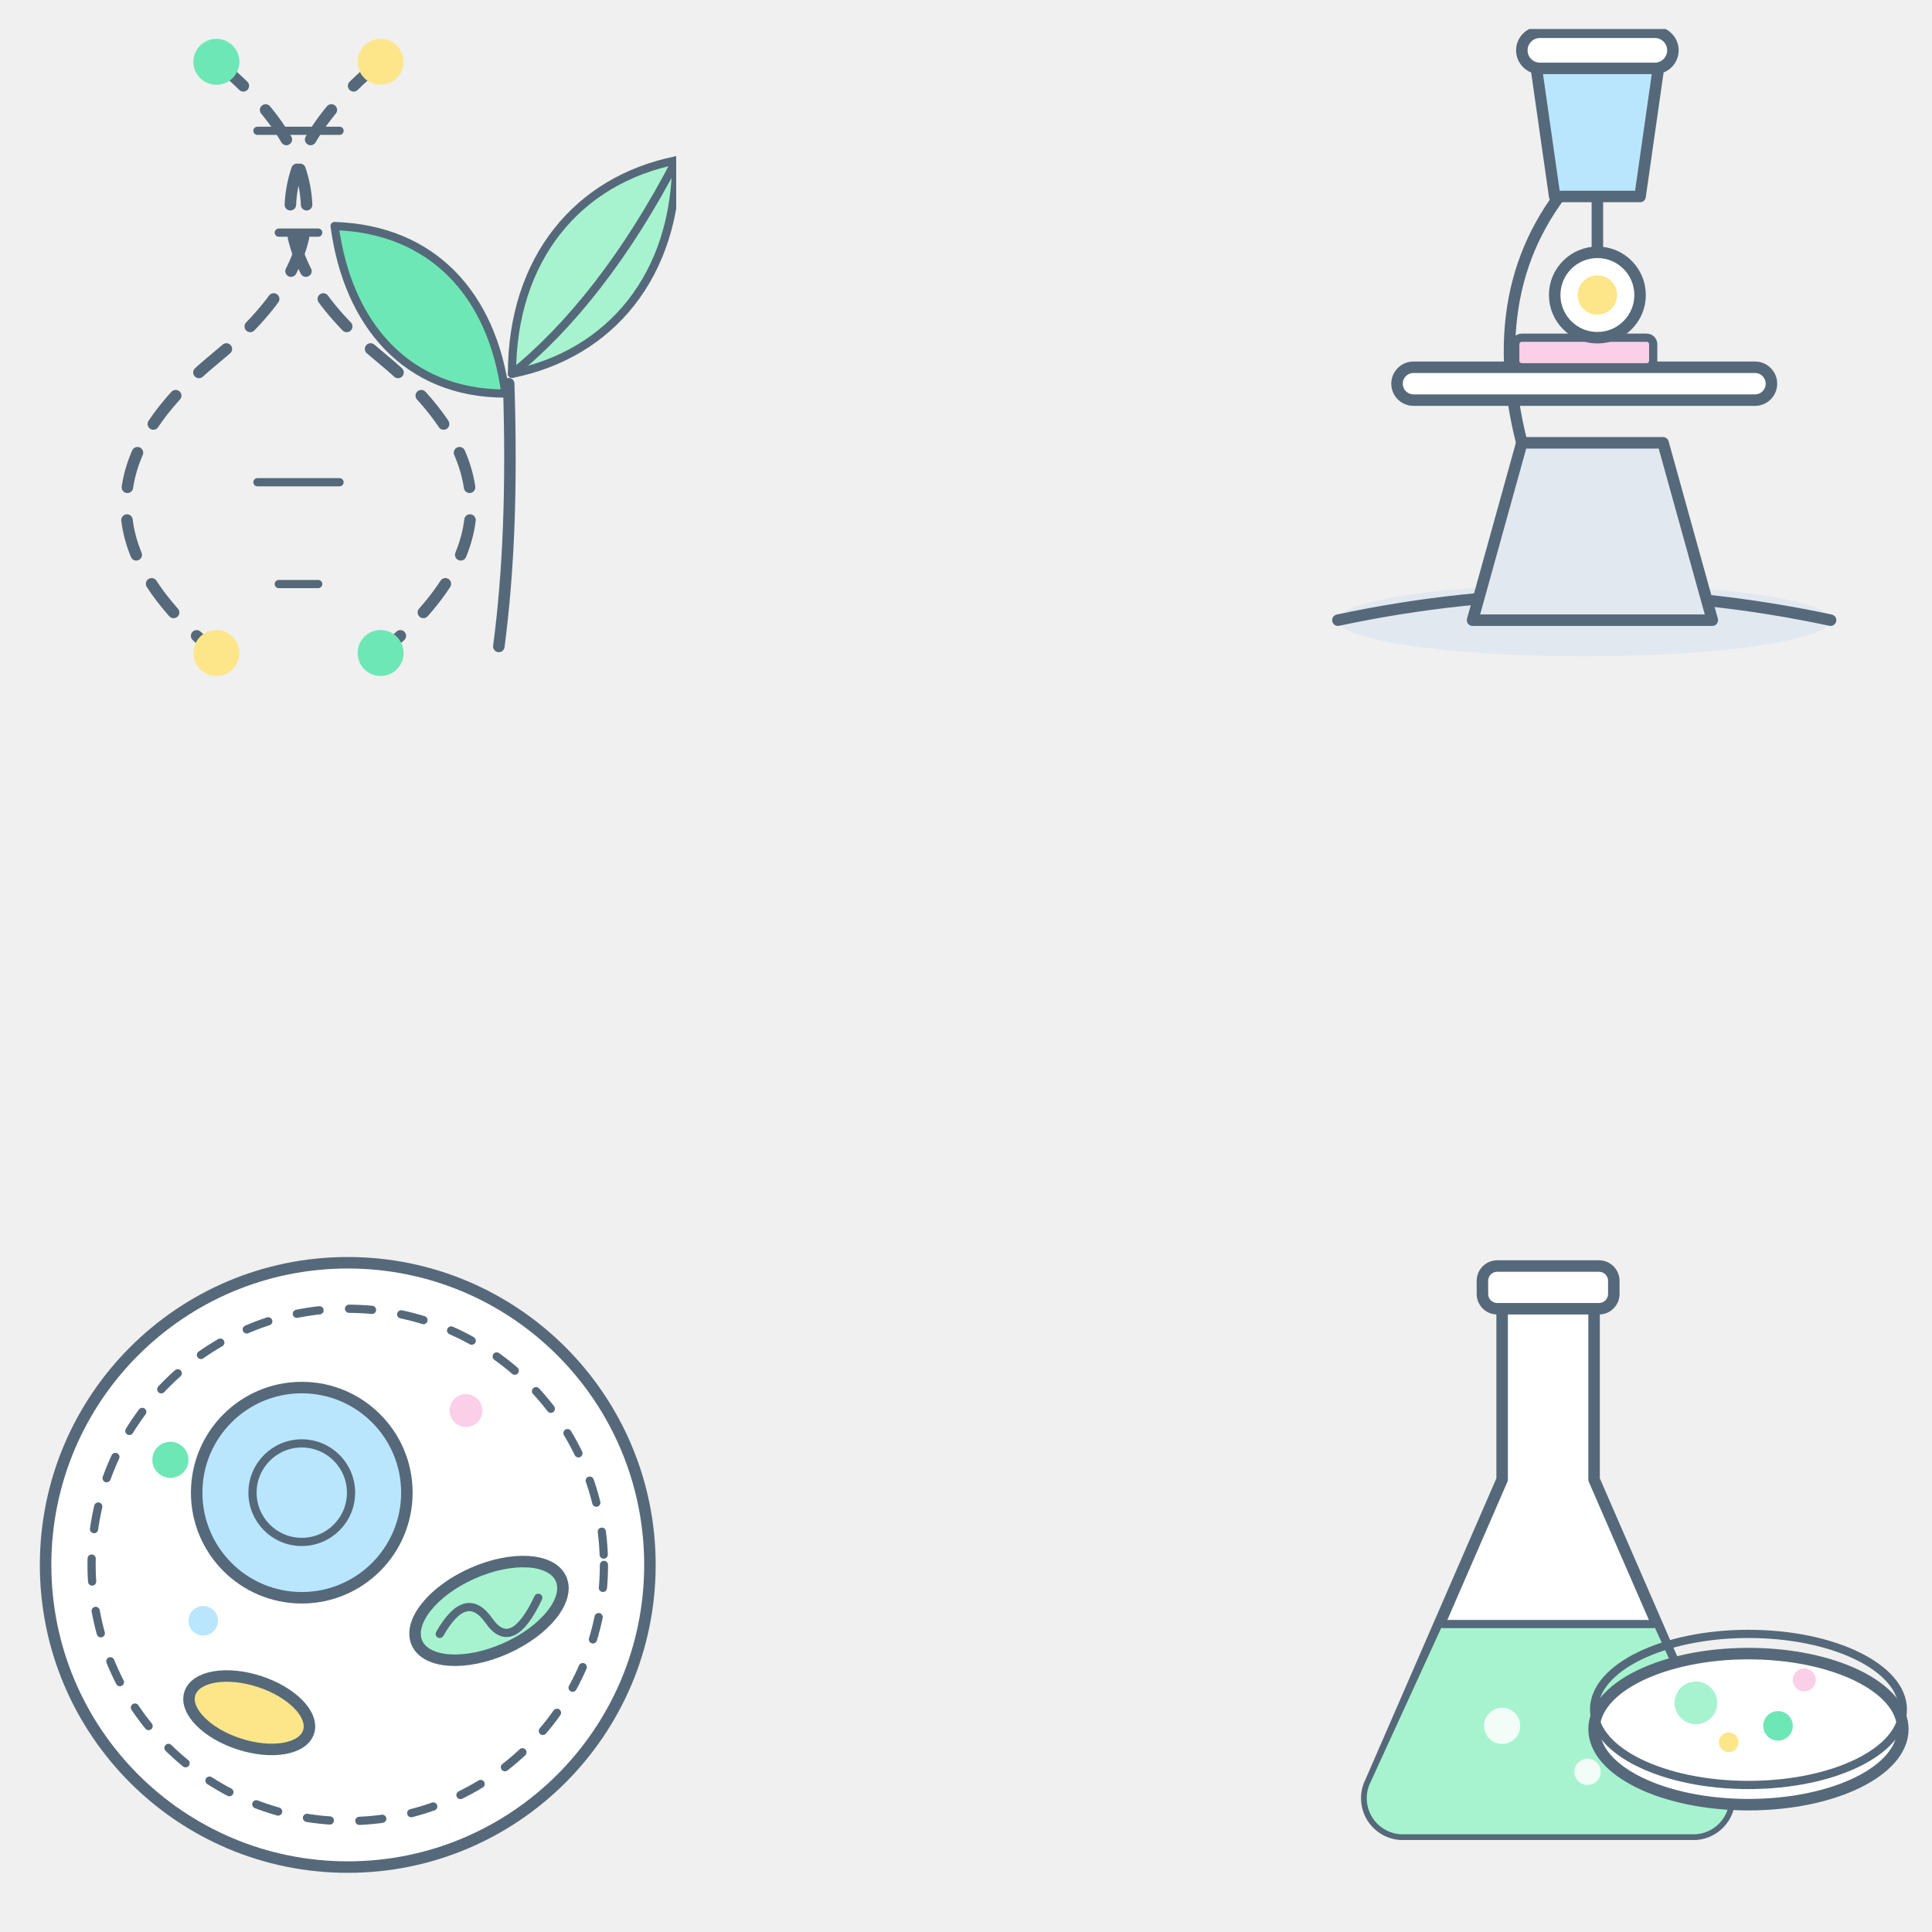
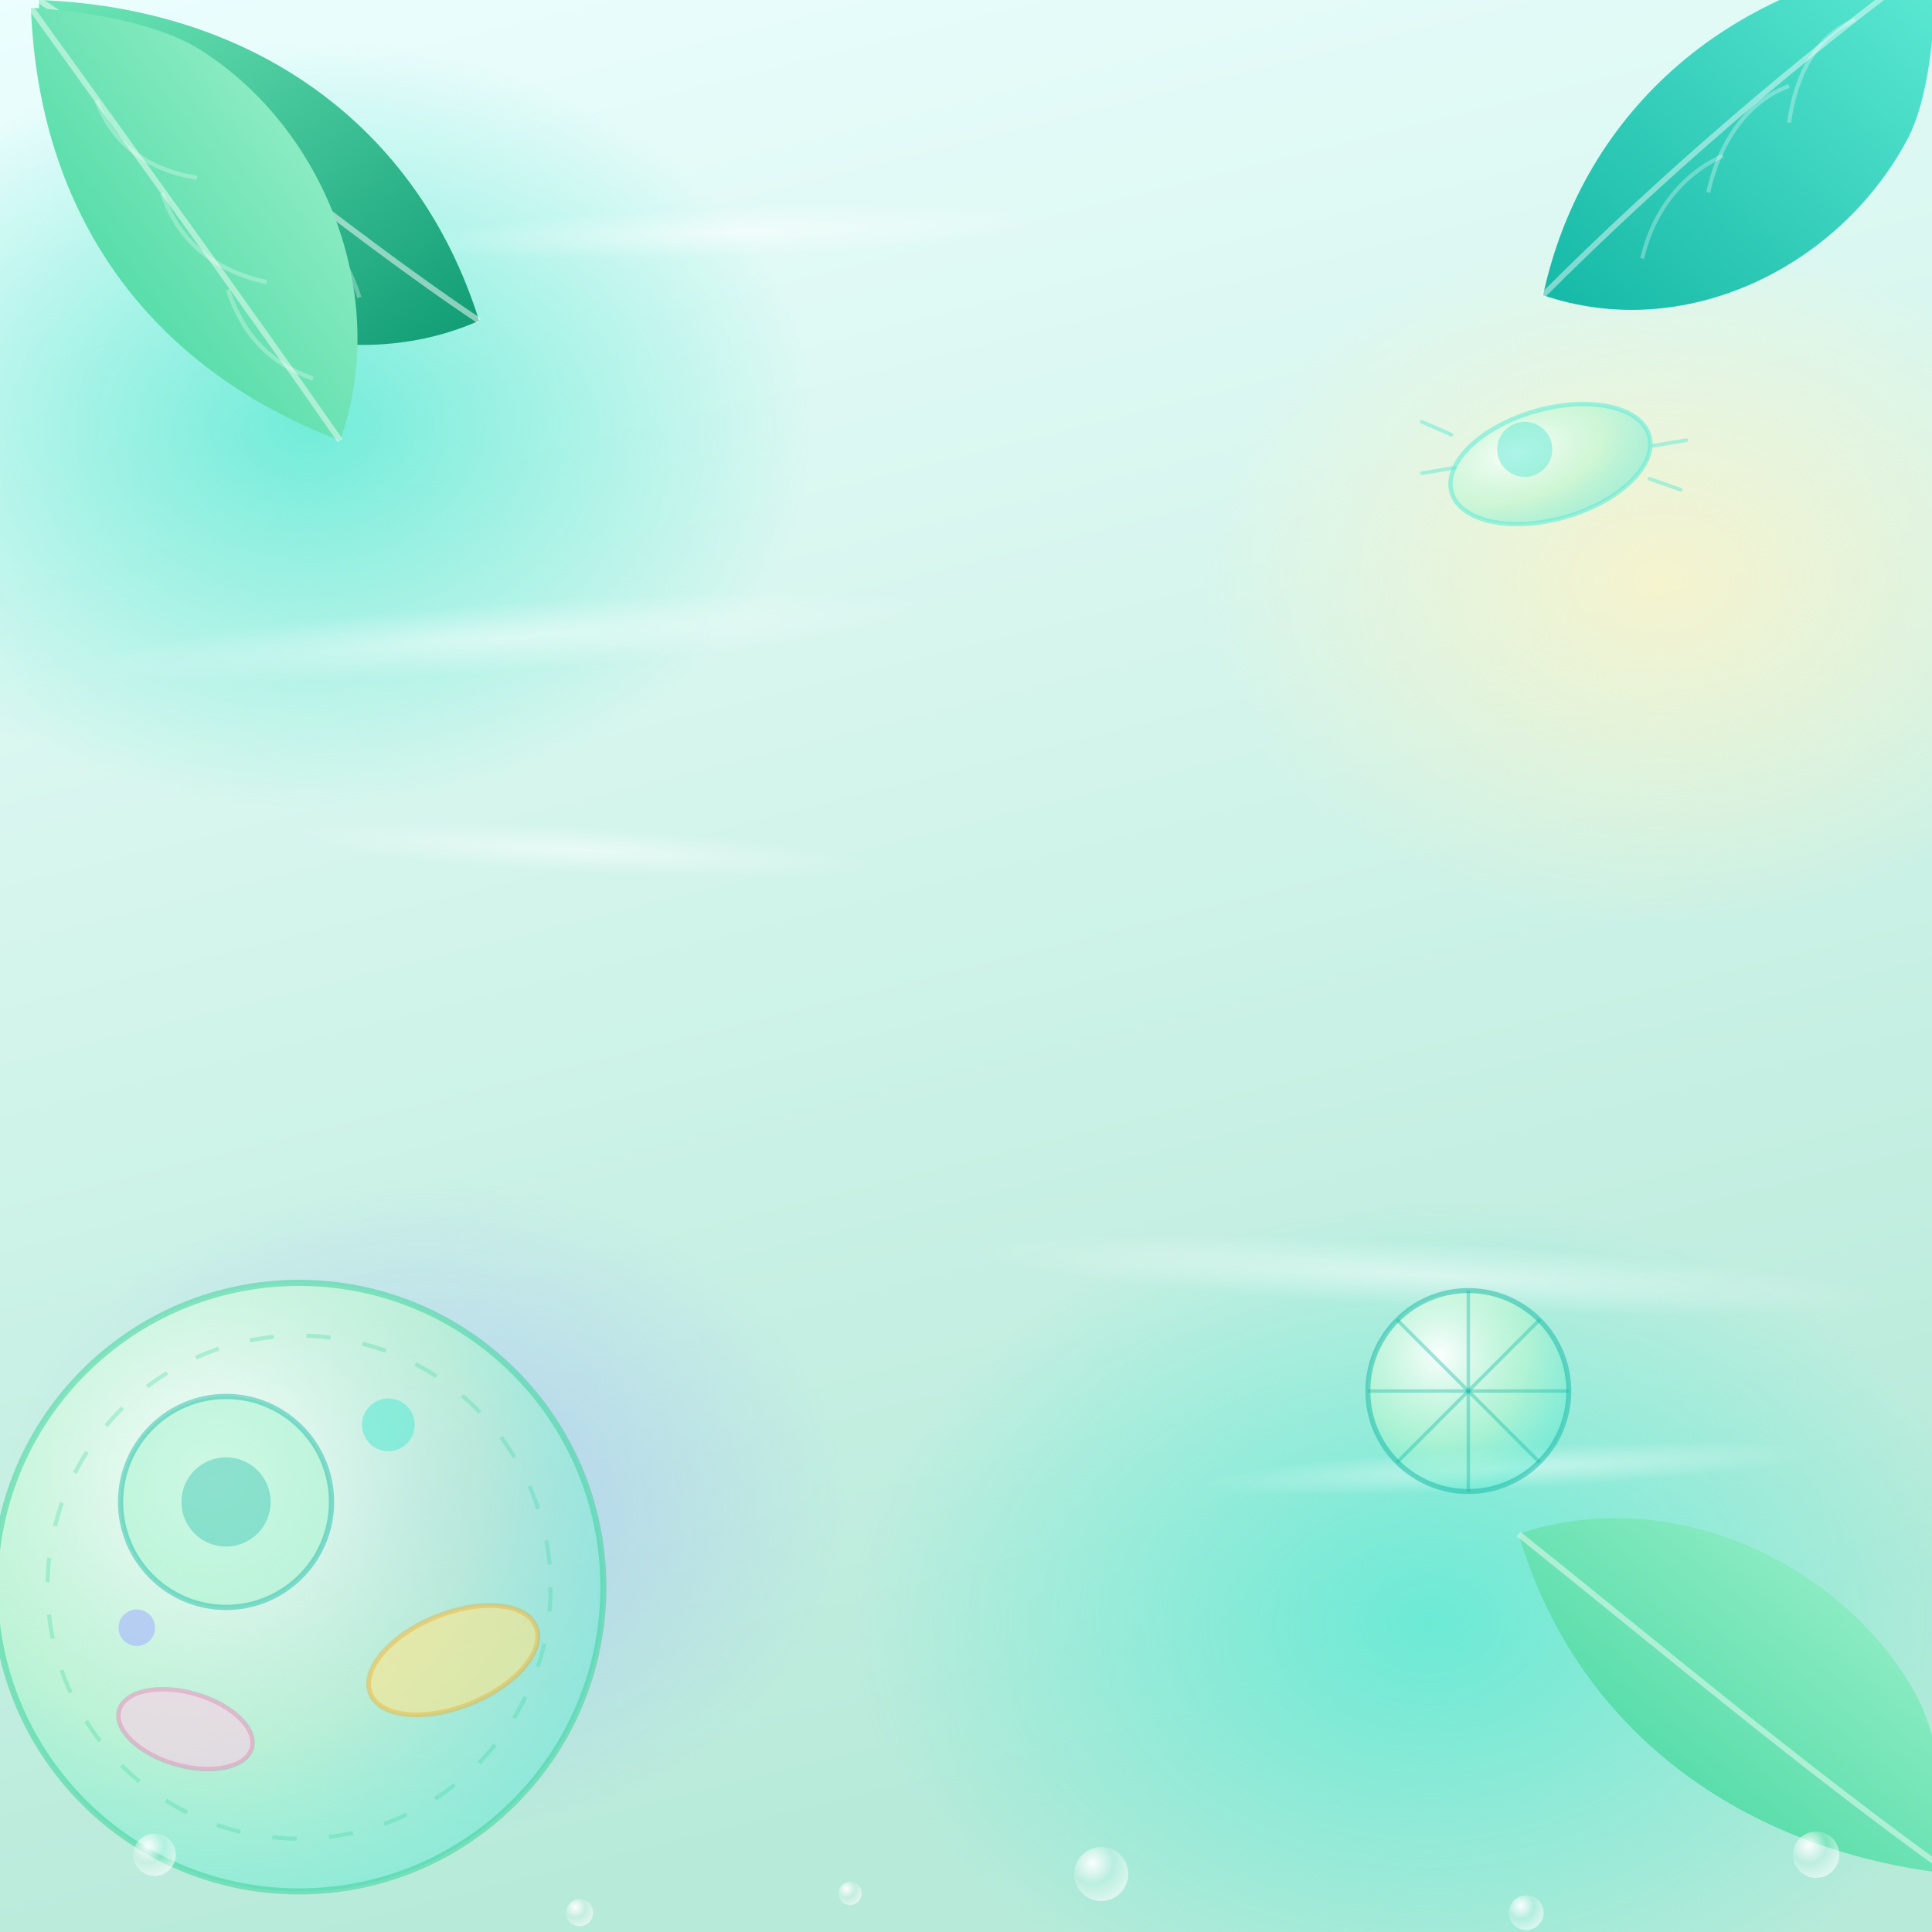
- <svg xmlns="http://www.w3.org/2000/svg" viewBox="0 0 100 100" preserveAspectRatio="none" role="img" aria-label="生物科背景插图">
+ <svg xmlns="http://www.w3.org/2000/svg" viewBox="0 0 100 100" preserveAspectRatio="none" role="img" aria-label="生物科背景">
+   <defs>
+     <linearGradient id="water" x1="0" y1="0" x2="0.25" y2="1">
+       <stop offset="0%" stop-color="#ecfeff" />
+       <stop offset="42%" stop-color="#d7f6ee" />
+       <stop offset="100%" stop-color="#b7ead9" />
+     </linearGradient>
+     <radialGradient id="glowA" cx="50%" cy="50%" r="50%">
+       <stop offset="0%" stop-color="#5eead4" stop-opacity=".85" />
+       <stop offset="100%" stop-color="#5eead4" stop-opacity="0" />
+     </radialGradient>
+     <radialGradient id="glowB" cx="50%" cy="50%" r="50%">
+       <stop offset="0%" stop-color="#fef3c7" stop-opacity=".8" />
+       <stop offset="100%" stop-color="#fef3c7" stop-opacity="0" />
+     </radialGradient>
+     <radialGradient id="glowC" cx="50%" cy="50%" r="50%">
+       <stop offset="0%" stop-color="#a5b4fc" stop-opacity=".55" />
+       <stop offset="100%" stop-color="#a5b4fc" stop-opacity="0" />
+     </radialGradient>
+     <linearGradient id="leafA" x1="0" y1="0" x2="1" y2="1">
+       <stop offset="0%" stop-color="#6ee7b7" />
+       <stop offset="100%" stop-color="#0f9b74" />
+     </linearGradient>
+     <linearGradient id="leafB" x1="1" y1="0" x2="0" y2="1">
+       <stop offset="0%" stop-color="#a7f3d0" />
+       <stop offset="100%" stop-color="#34d399" />
+     </linearGradient>
+     <linearGradient id="leafC" x1="0" y1="1" x2="1" y2="0">
+       <stop offset="0%" stop-color="#14b8a6" />
+       <stop offset="100%" stop-color="#5eead4" />
+     </linearGradient>
+     <radialGradient id="cellFill" cx="36%" cy="32%" r="72%">
+       <stop offset="0%" stop-color="#ffffff" stop-opacity=".95" />
+       <stop offset="60%" stop-color="#bbf7d0" stop-opacity=".6" />
+       <stop offset="100%" stop-color="#5eead4" stop-opacity=".45" />
+     </radialGradient>
+     <radialGradient id="streak" cx="50%" cy="50%" r="50%">
+       <stop offset="0%" stop-color="#ffffff" stop-opacity=".9" />
+       <stop offset="60%" stop-color="#ffffff" stop-opacity=".35" />
+       <stop offset="100%" stop-color="#ffffff" stop-opacity="0" />
+     </radialGradient>
+     <radialGradient id="bubble" cx="34%" cy="30%" r="70%">
+       <stop offset="0%" stop-color="#ffffff" stop-opacity=".95" />
+       <stop offset="55%" stop-color="#ffffff" stop-opacity=".18" />
+       <stop offset="100%" stop-color="#ffffff" stop-opacity=".55" />
+     </radialGradient>
+   </defs>
  <style>
-     .ink   { fill: none; stroke: #55697a; stroke-width: 7; stroke-linecap: round; stroke-linejoin: round; }
-     .thin  { stroke-width: 5; }
-     .leaf  { fill: #a7f3d0; } .leaf2 { fill: #6ee7b7; }
-     .glass { fill: #bae6fd; } .warm  { fill: #fde68a; }
-     .rose  { fill: #fbcfe8; } .body  { fill: #e2e8f0; } .white { fill: #ffffff; }
+     /* 缓慢、幅度小、错开相位 —— 让画面「活着」但不抢注意力 */
+     .sway  { animation: sway 13s ease-in-out infinite; }
+     .sway2 { animation: sway 17s ease-in-out infinite; animation-delay: -6s; }
+     .sway3 { animation: sway 21s ease-in-out infinite; animation-delay: -11s; }
+     .swim  { animation: swim 40s linear infinite; }
+     .swim2 { animation: swim2 52s linear infinite; }
+     .rise  { animation: rise 19s linear infinite; }

-     /* 动画一律缓慢、幅度小：背景要有生命感，但不能把注意力从题目上抢走 */
-     .flow   { stroke-dasharray: 22 20; animation: flow 6s linear infinite; }
-     .flow-b { animation-duration: 7.5s; animation-direction: reverse; }
-     .sway   { animation: sway 7s ease-in-out infinite; }
-     .sway-b { animation-duration: 9s; animation-delay: -3s; }
-     .drift  { animation: drift 11s ease-in-out infinite; }
-     .drift-b{ animation-duration: 14s; animation-delay: -5s; }
-     .twinkle{ animation: twinkle 5s ease-in-out infinite; }
-     .spin   { animation: spin 46s linear infinite; transform-origin: 200px 200px; }
-     @keyframes flow { to { stroke-dashoffset: -168; } }
-     @keyframes sway { 0%,100% { transform: rotate(-2.5deg); } 50% { transform: rotate(2.5deg); } }
-     @keyframes drift { 0%,100% { transform: translate(0,0); } 50% { transform: translate(10px,-13px); } }
-     @keyframes twinkle { 0%,100% { opacity: .35; } 50% { opacity: .95; } }
-     @keyframes spin { to { transform: rotate(360deg); } }
+     @keyframes sway { 0%,100%{transform:rotate(-2.2deg)} 50%{transform:rotate(2.2deg)} }
+     @keyframes swim  { 0%{transform:translate(0,0)} 50%{transform:translate(26px,-16px)} 100%{transform:translate(0,0)} }
+     @keyframes swim2 { 0%{transform:translate(0,0)} 50%{transform:translate(-22px,18px)} 100%{transform:translate(0,0)} }
+     @keyframes rise { 0%{transform:translate(0,0);opacity:0} 12%{opacity:.9} 100%{transform:translate(-6px,-120px);opacity:0} }
+ 
    @media (prefers-reduced-motion: reduce) {
-       .flow, .sway, .drift, .twinkle, .spin { animation: none; }
+       .sway,.sway2,.sway3,.swim,.swim2,.rise { animation: none; }
    }
  </style>
-   <svg x="1" y="1.5" width="34" height="34" viewBox="0 0 400 400" preserveAspectRatio="xMinYMin meet">
-     <path class="ink flow" d="M120 20 Q230 110 120 200 Q10 290 120 380" />
-     <path class="ink flow flow-b" d="M220 20 Q110 110 220 200 Q330 290 220 380" />
-     <g class="twinkle">
-       <line class="ink thin" x1="145" y1="62" x2="195" y2="62" />
-       <line class="ink thin" x1="158" y1="124" x2="182" y2="124" />
-       <line class="ink thin" x1="145" y1="276" x2="195" y2="276" />
-       <line class="ink thin" x1="158" y1="338" x2="182" y2="338" />
+   <rect width="100" height="100" fill="url(#water)" />
+   <ellipse cx="16" cy="22" rx="26" ry="20" fill="url(#glowA)" />
+   <ellipse cx="86" cy="30" rx="24" ry="18" fill="url(#glowB)" />
+   <ellipse cx="74" cy="84" rx="30" ry="22" fill="url(#glowA)" />
+   <ellipse cx="22" cy="78" rx="22" ry="17" fill="url(#glowC)" />
+   <g opacity=".55">
+     <g>
+       <ellipse cx="26" cy="33" rx="22" ry="1.8" fill="url(#streak)" transform="rotate(-4 26 33)" />
+       <ellipse cx="30" cy="44" rx="15" ry="1.2" fill="url(#streak)" transform="rotate(3 30 44)" />
    </g>
-     <circle class="leaf2" cx="120" cy="20" r="14" />
-     <circle class="warm" cx="220" cy="20" r="14" />
-     <circle class="warm" cx="120" cy="380" r="14" />
-     <circle class="leaf2" cx="220" cy="380" r="14" />
-     <g class="sway" style="transform-origin:300px 210px">
-       <path class="leaf" d="M300 210 C300 140 340 92 400 80 C400 150 360 198 300 210 Z" />
-       <path class="ink thin" d="M300 210 C300 140 340 92 400 80 C400 150 360 198 300 210 Z" />
-       <path class="ink thin" d="M300 210 C335 182 370 138 400 80" />
+     <g>
+       <ellipse cx="74" cy="66" rx="24" ry="1.7" fill="url(#streak)" transform="rotate(3 74 66)" />
+       <ellipse cx="78" cy="76" rx="16" ry="1.1" fill="url(#streak)" transform="rotate(-3 78 76)" />
    </g>
-     <g class="sway sway-b" style="transform-origin:296px 222px">
-       <path class="leaf2" d="M296 222 C236 222 200 180 192 120 C252 122 288 162 296 222 Z" />
-       <path class="ink thin" d="M296 222 C236 222 200 180 192 120 C252 122 288 162 296 222 Z" />
+     <g>
+       <ellipse cx="38" cy="12" rx="17" ry="1.3" fill="url(#streak)" transform="rotate(-2 38 12)" />
    </g>
-     <path class="ink" d="M298 216 C300 280 298 330 292 376" />
-   </svg>
-   <svg x="65" y="1.5" width="34" height="34" viewBox="0 0 400 400" preserveAspectRatio="xMaxYMin meet">
-     <ellipse class="body" cx="200" cy="360" rx="150" ry="22" />
-     <path class="ink" d="M50 360 Q200 328 350 360" />
-     <path class="ink body" d="M132 360 L162 252 L248 252 L278 360 Z" />
-     <path class="ink" d="M162 252 Q136 150 200 84" />
-     <rect class="ink white" x="86" y="206" width="228" height="20" rx="10" />
-     <rect class="rose" x="158" y="188" width="84" height="18" rx="4" />
-     <rect class="ink thin" x="158" y="188" width="84" height="18" rx="4" fill="none" />
-     <path class="ink glass" d="M170 18 L246 18 L234 102 L182 102 Z" />
-     <rect class="ink white" x="162" y="2" width="92" height="22" rx="11" />
-     <line class="ink" x1="208" y1="102" x2="208" y2="140" />
-     <circle class="ink white" cx="208" cy="162" r="26" />
-     <circle class="warm twinkle" cx="208" cy="162" r="12" />
-   </svg>
-   <svg x="1" y="64" width="34" height="34" viewBox="0 0 400 400" preserveAspectRatio="xMinYMax meet">
-     <circle class="ink white" cx="200" cy="200" r="184" />
-     <circle class="ink thin spin" cx="200" cy="200" r="156" stroke-dasharray="14 18" />
-     <circle class="ink glass" cx="172" cy="156" r="64" />
-     <circle class="ink thin" cx="172" cy="156" r="30" fill="#7dd3fc" />
-     <g class="drift">
-       <ellipse class="ink leaf" cx="286" cy="228" rx="48" ry="25" transform="rotate(-24 286 228)" />
-       <path class="ink thin" d="M256 242 Q272 214 286 234 Q300 254 316 220" />
-     </g>
-     <g class="drift drift-b">
-       <ellipse class="ink warm" cx="140" cy="290" rx="38" ry="20" transform="rotate(18 140 290)" />
-     </g>
-     <circle class="leaf2 twinkle" cx="92" cy="136" r="11" />
-     <circle class="rose twinkle" cx="272" cy="106" r="10" style="animation-delay:-2s" />
-     <circle class="glass twinkle" cx="112" cy="234" r="9" style="animation-delay:-3.4s" />
-   </svg>
-   <svg x="65" y="64" width="34" height="34" viewBox="0 0 400 400" preserveAspectRatio="xMaxYMax meet">
-     <path class="ink white" d="M150 40 L206 40 L206 148 L286 332 A22 22 0 0 1 268 364 L88 364 A22 22 0 0 1 70 332 L150 148 Z" />
-     <path class="leaf" d="M114 236 L242 236 L286 332 A22 22 0 0 1 268 364 L88 364 A22 22 0 0 1 70 332 Z" />
-     <path class="ink thin" d="M114 236 L242 236" />
-     <rect class="ink white" x="138" y="18" width="80" height="26" rx="9" />
-     <circle class="white twinkle" cx="150" cy="298" r="11" opacity=".85" />
-     <circle class="white twinkle" cx="202" cy="326" r="8" opacity=".85" style="animation-delay:-1.8s" />
-     <ellipse class="ink white" cx="300" cy="300" rx="94" ry="46" />
-     <ellipse class="ink thin" cx="300" cy="288" rx="94" ry="46" fill="none" />
-     <g class="twinkle">
-       <circle class="leaf" cx="268" cy="284" r="13" />
-       <circle class="leaf2" cx="318" cy="298" r="9" />
-       <circle class="rose" cx="334" cy="270" r="7" />
-       <circle class="warm" cx="288" cy="308" r="6" />
+   </g>
+   <svg x="-2" y="-4" width="40" height="40" viewBox="0 0 400 400" preserveAspectRatio="xMinYMin meet">
+     <g>
+       <g class="sway" style="transform-origin:40px 40px">
+         <path fill="url(#leafA)" d="M40 40 C150 44 236 104 268 206 C196 238 106 206 62 140 C48 118 42 80 40 40 Z" />
+         <path stroke="#ffffff" stroke-opacity=".5" stroke-width="3" fill="none" d="M40 40 C120 92 196 158 268 206" />
+         <g stroke="#ffffff" stroke-opacity=".32" stroke-width="2.2" fill="none">
+           <path d="M84 72 C104 76 118 96 124 124" />
+           <path d="M118 104 C142 110 160 132 168 160" />
+           <path d="M156 140 C180 148 198 168 206 194" />
+           <path d="M62 96 C74 112 78 132 76 152" />
+         </g>
+       </g>
+       <g class="sway2" style="transform-origin:36px 44px">
+         <path fill="url(#leafB)" d="M36 44 C40 150 96 230 196 268 C222 196 190 108 124 66 C102 52 66 46 36 44 Z" />
+         <path stroke="#ffffff" stroke-opacity=".45" stroke-width="3" fill="none" d="M36 44 C92 122 146 196 196 268" />
+         <g stroke="#ffffff" stroke-opacity=".28" stroke-width="2.2" fill="none">
+           <path d="M70 92 C78 114 96 128 122 132" />
+           <path d="M104 140 C112 164 130 180 158 186" />
+           <path d="M138 190 C146 214 160 228 182 236" />
+         </g>
+       </g>
    </g>
  </svg>
+   <svg x="66" y="-6" width="38" height="38" viewBox="0 0 400 400" preserveAspectRatio="xMaxYMin meet">
+     <g>
+       <g class="sway3" style="transform-origin:360px 40px">
+         <path fill="url(#leafC)" d="M360 40 C250 52 168 122 146 224 C222 250 306 210 344 140 C356 118 360 80 360 40 Z" />
+         <path stroke="#ffffff" stroke-opacity=".45" stroke-width="3" fill="none" d="M360 40 C284 96 210 160 146 224" />
+         <g stroke="#ffffff" stroke-opacity=".3" stroke-width="2.2" fill="none">
+           <path d="M316 74 C296 82 284 102 280 130" />
+           <path d="M280 110 C258 118 242 140 236 168" />
+           <path d="M244 148 C222 158 206 178 200 204" />
+         </g>
+       </g>
+     </g>
+     <g class="swim">
+       <ellipse cx="150" cy="316" rx="56" ry="30" fill="url(#cellFill)" stroke="#5eead4" stroke-opacity=".55" stroke-width="2.4" transform="rotate(-16 150 316)" />
+       <circle cx="136" cy="308" r="15" fill="#5eead4" fill-opacity=".5" />
+       <g stroke="#5eead4" stroke-opacity=".5" stroke-width="2" stroke-linecap="round">
+         <path d="M96 300 l-16 -7" />
+         <path d="M98 318 l-18 3" />
+         <path d="M204 324 l17 6" />
+         <path d="M206 306 l18 -3" />
+       </g>
+     </g>
+   </svg>
+   <svg x="-3" y="58" width="42" height="42" viewBox="0 0 400 400" preserveAspectRatio="xMinYMax meet">
+     <circle cx="176" cy="230" r="150" fill="url(#cellFill)" stroke="#34d399" stroke-opacity=".5" stroke-width="3" />
+     <circle cx="176" cy="230" r="124" fill="none" stroke="#34d399" stroke-opacity=".28" stroke-width="2" stroke-dasharray="12 16" />
+     <g class="swim2">
+       <circle cx="140" cy="188" r="52" fill="#a7f3d0" fill-opacity=".55" stroke="#14b8a6" stroke-opacity=".45" stroke-width="2.6" />
+       <circle cx="140" cy="188" r="22" fill="#14b8a6" fill-opacity=".35" />
+     </g>
+     <g class="swim">
+       <ellipse cx="252" cy="266" rx="44" ry="23" fill="#fde68a" fill-opacity=".6" stroke="#f59e0b" stroke-opacity=".35" stroke-width="2.4" transform="rotate(-22 252 266)" />
+     </g>
+     <g class="swim2" style="animation-delay:-18s">
+       <ellipse cx="120" cy="300" rx="34" ry="18" fill="#fbcfe8" fill-opacity=".6" stroke="#ec4899" stroke-opacity=".28" stroke-width="2.2" transform="rotate(16 120 300)" />
+     </g>
+     <circle cx="220" cy="150" r="13" fill="#5eead4" fill-opacity=".6" />
+     <circle cx="96" cy="250" r="9" fill="#a5b4fc" fill-opacity=".6" style="animation-delay:-8s" />
+   </svg>
+   <svg x="64" y="60" width="40" height="40" viewBox="0 0 400 400" preserveAspectRatio="xMaxYMax meet">
+     <g>
+       <g class="sway2" style="transform-origin:370px 370px">
+         <path fill="url(#leafB)" d="M370 370 C262 358 176 296 146 194 C222 168 310 206 350 274 C364 298 368 334 370 370 Z" />
+         <path stroke="#ffffff" stroke-opacity=".45" stroke-width="3" fill="none" d="M370 370 C292 314 216 250 146 194" />
+       </g>
+     </g>
+     <g class="swim">
+       <g transform="translate(120 120)">
+         <ellipse cx="0" cy="0" rx="52" ry="52" fill="url(#cellFill)" stroke="#14b8a6" stroke-opacity=".5" stroke-width="2.6" />
+         <g stroke="#14b8a6" stroke-opacity=".38" stroke-width="1.8">
+           <path d="M-52 0 H52" />
+           <path d="M0 -52 V52" />
+           <path d="M-37 -37 L37 37" />
+           <path d="M-37 37 L37 -37" />
+         </g>
+       </g>
+     </g>
+   </svg>
+   <g>
+     <circle class="rise" cx="8" cy="96" r="1.1" fill="url(#bubble)" />
+     <circle class="rise" cx="30" cy="99" r="0.7" fill="url(#bubble)" style="animation-delay:-5s" />
+     <circle class="rise" cx="57" cy="97" r="1.4" fill="url(#bubble)" style="animation-delay:-11s" />
+     <circle class="rise" cx="79" cy="99" r="0.9" fill="url(#bubble)" style="animation-delay:-3s" />
+     <circle class="rise" cx="94" cy="96" r="1.2" fill="url(#bubble)" style="animation-delay:-15s" />
+     <circle class="rise" cx="44" cy="98" r="0.6" fill="url(#bubble)" style="animation-delay:-8s" />
+   </g>
</svg>
